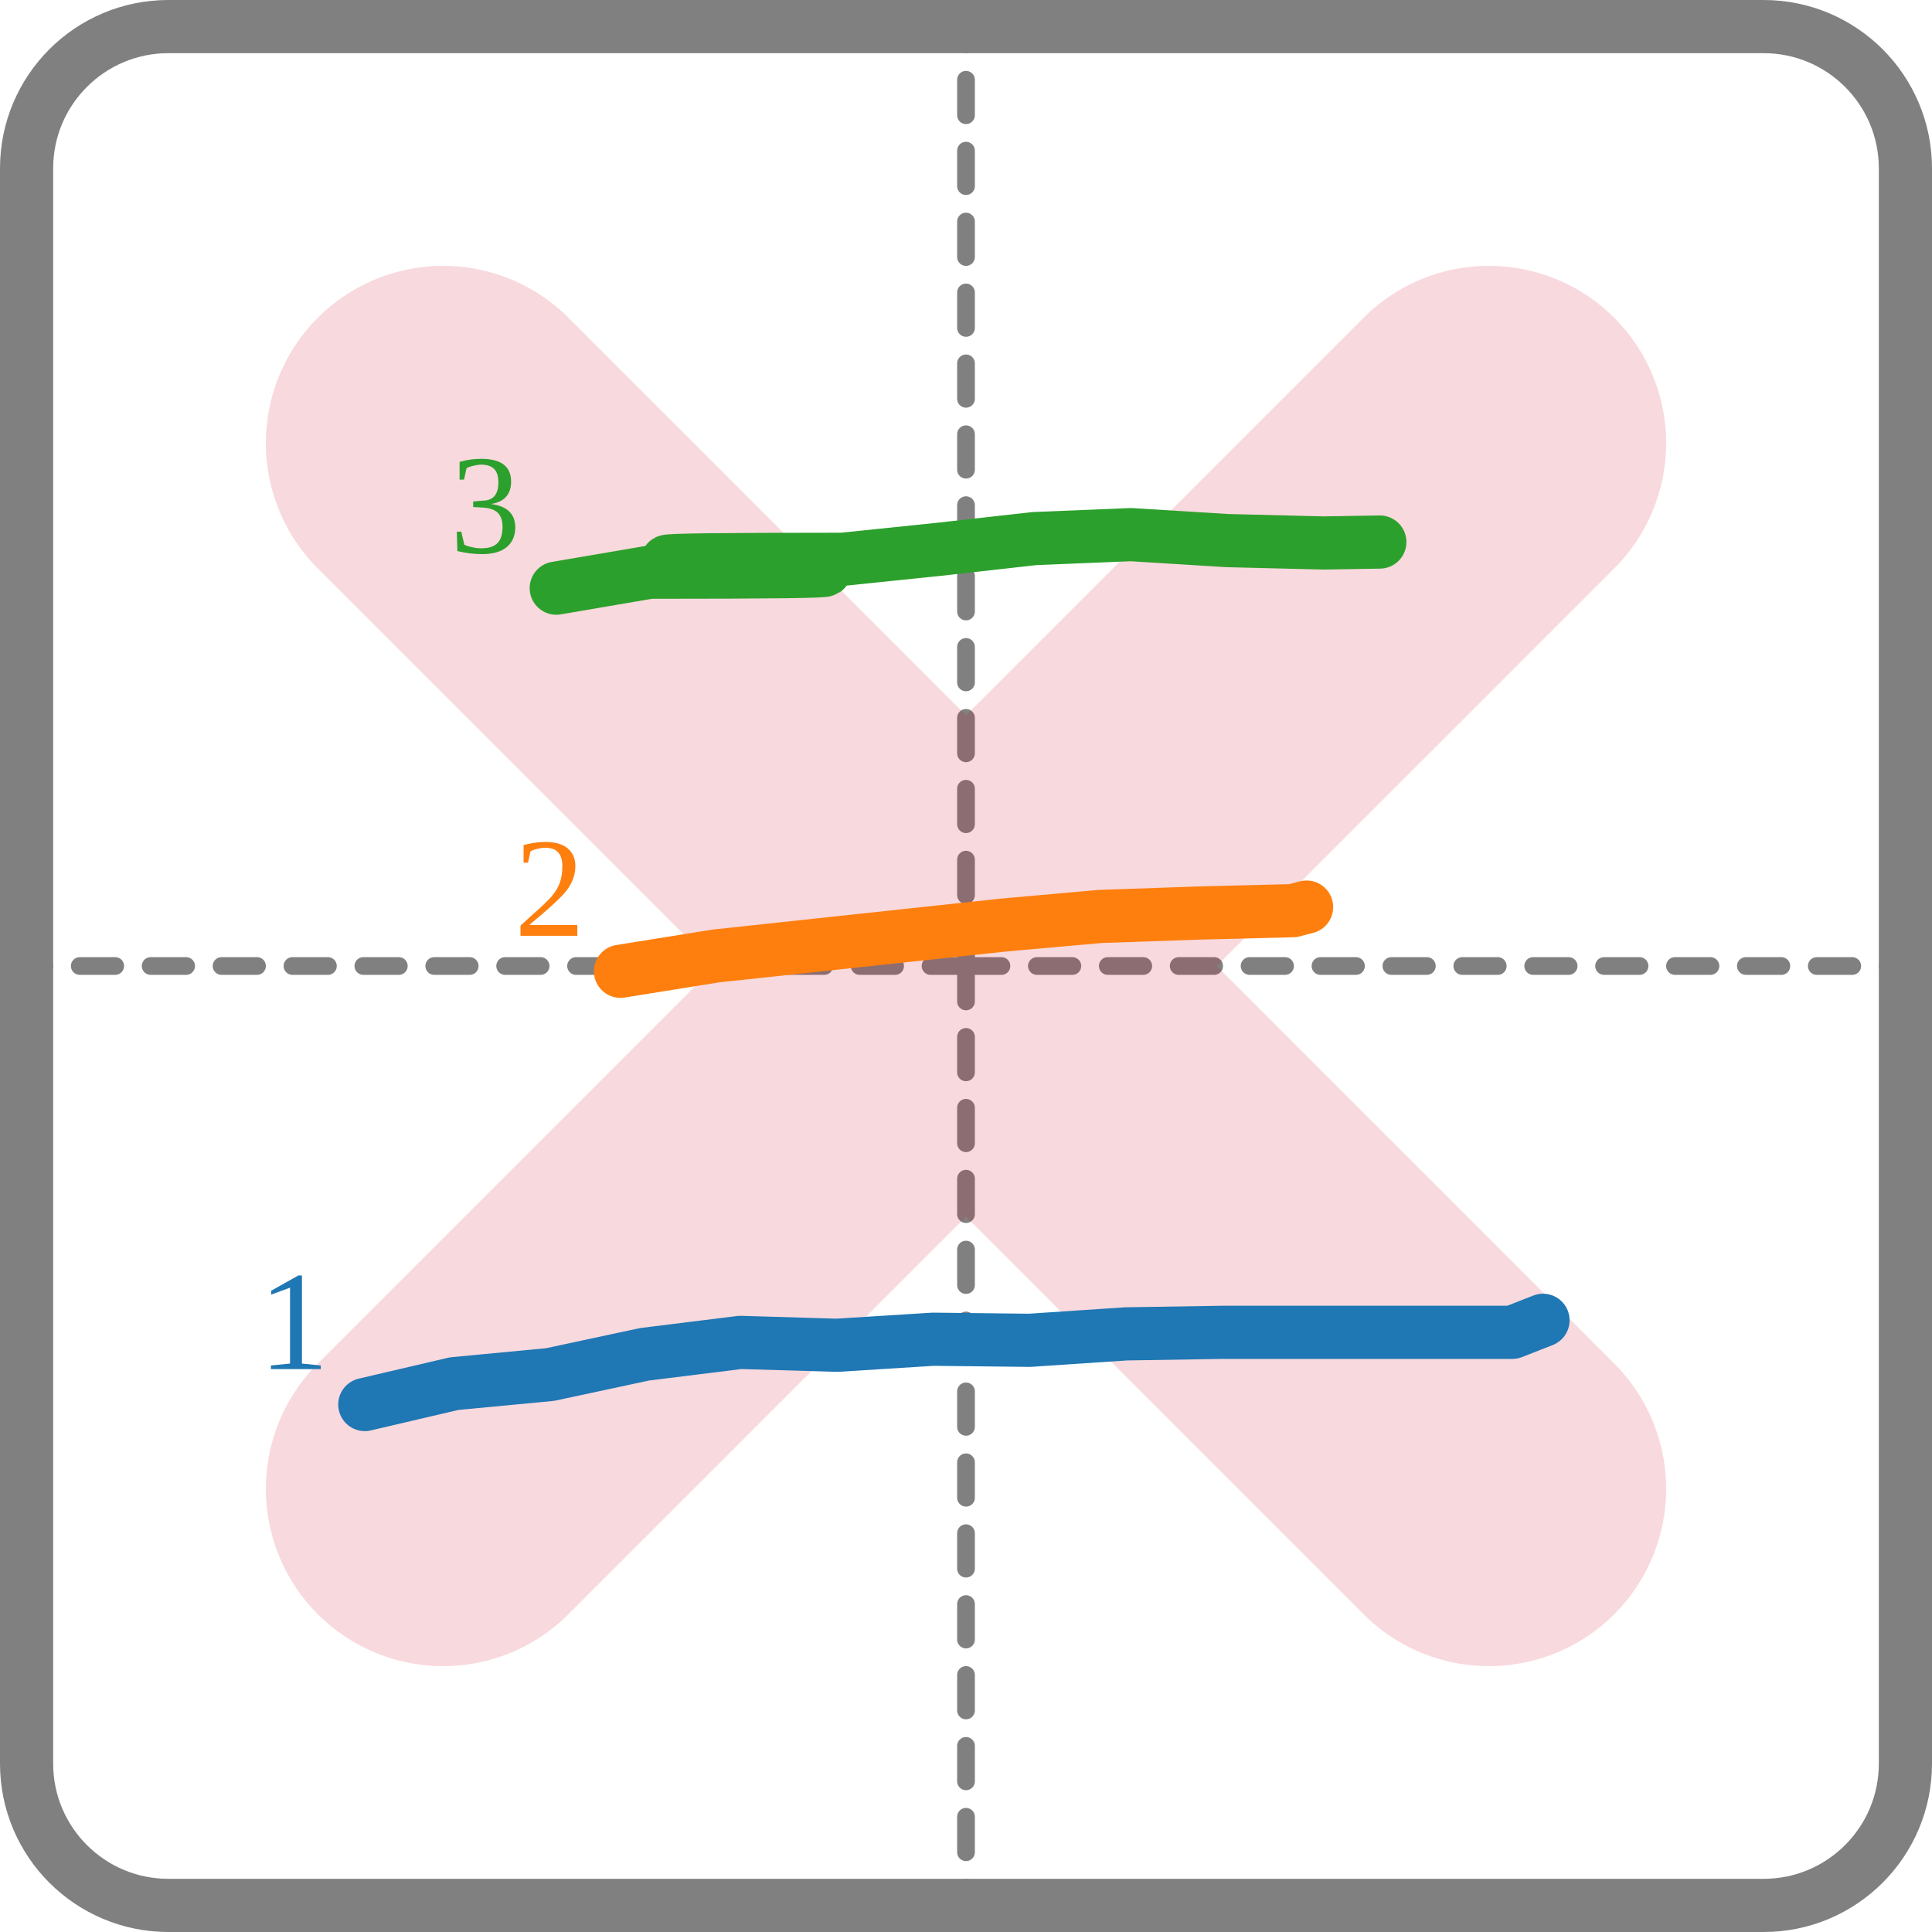
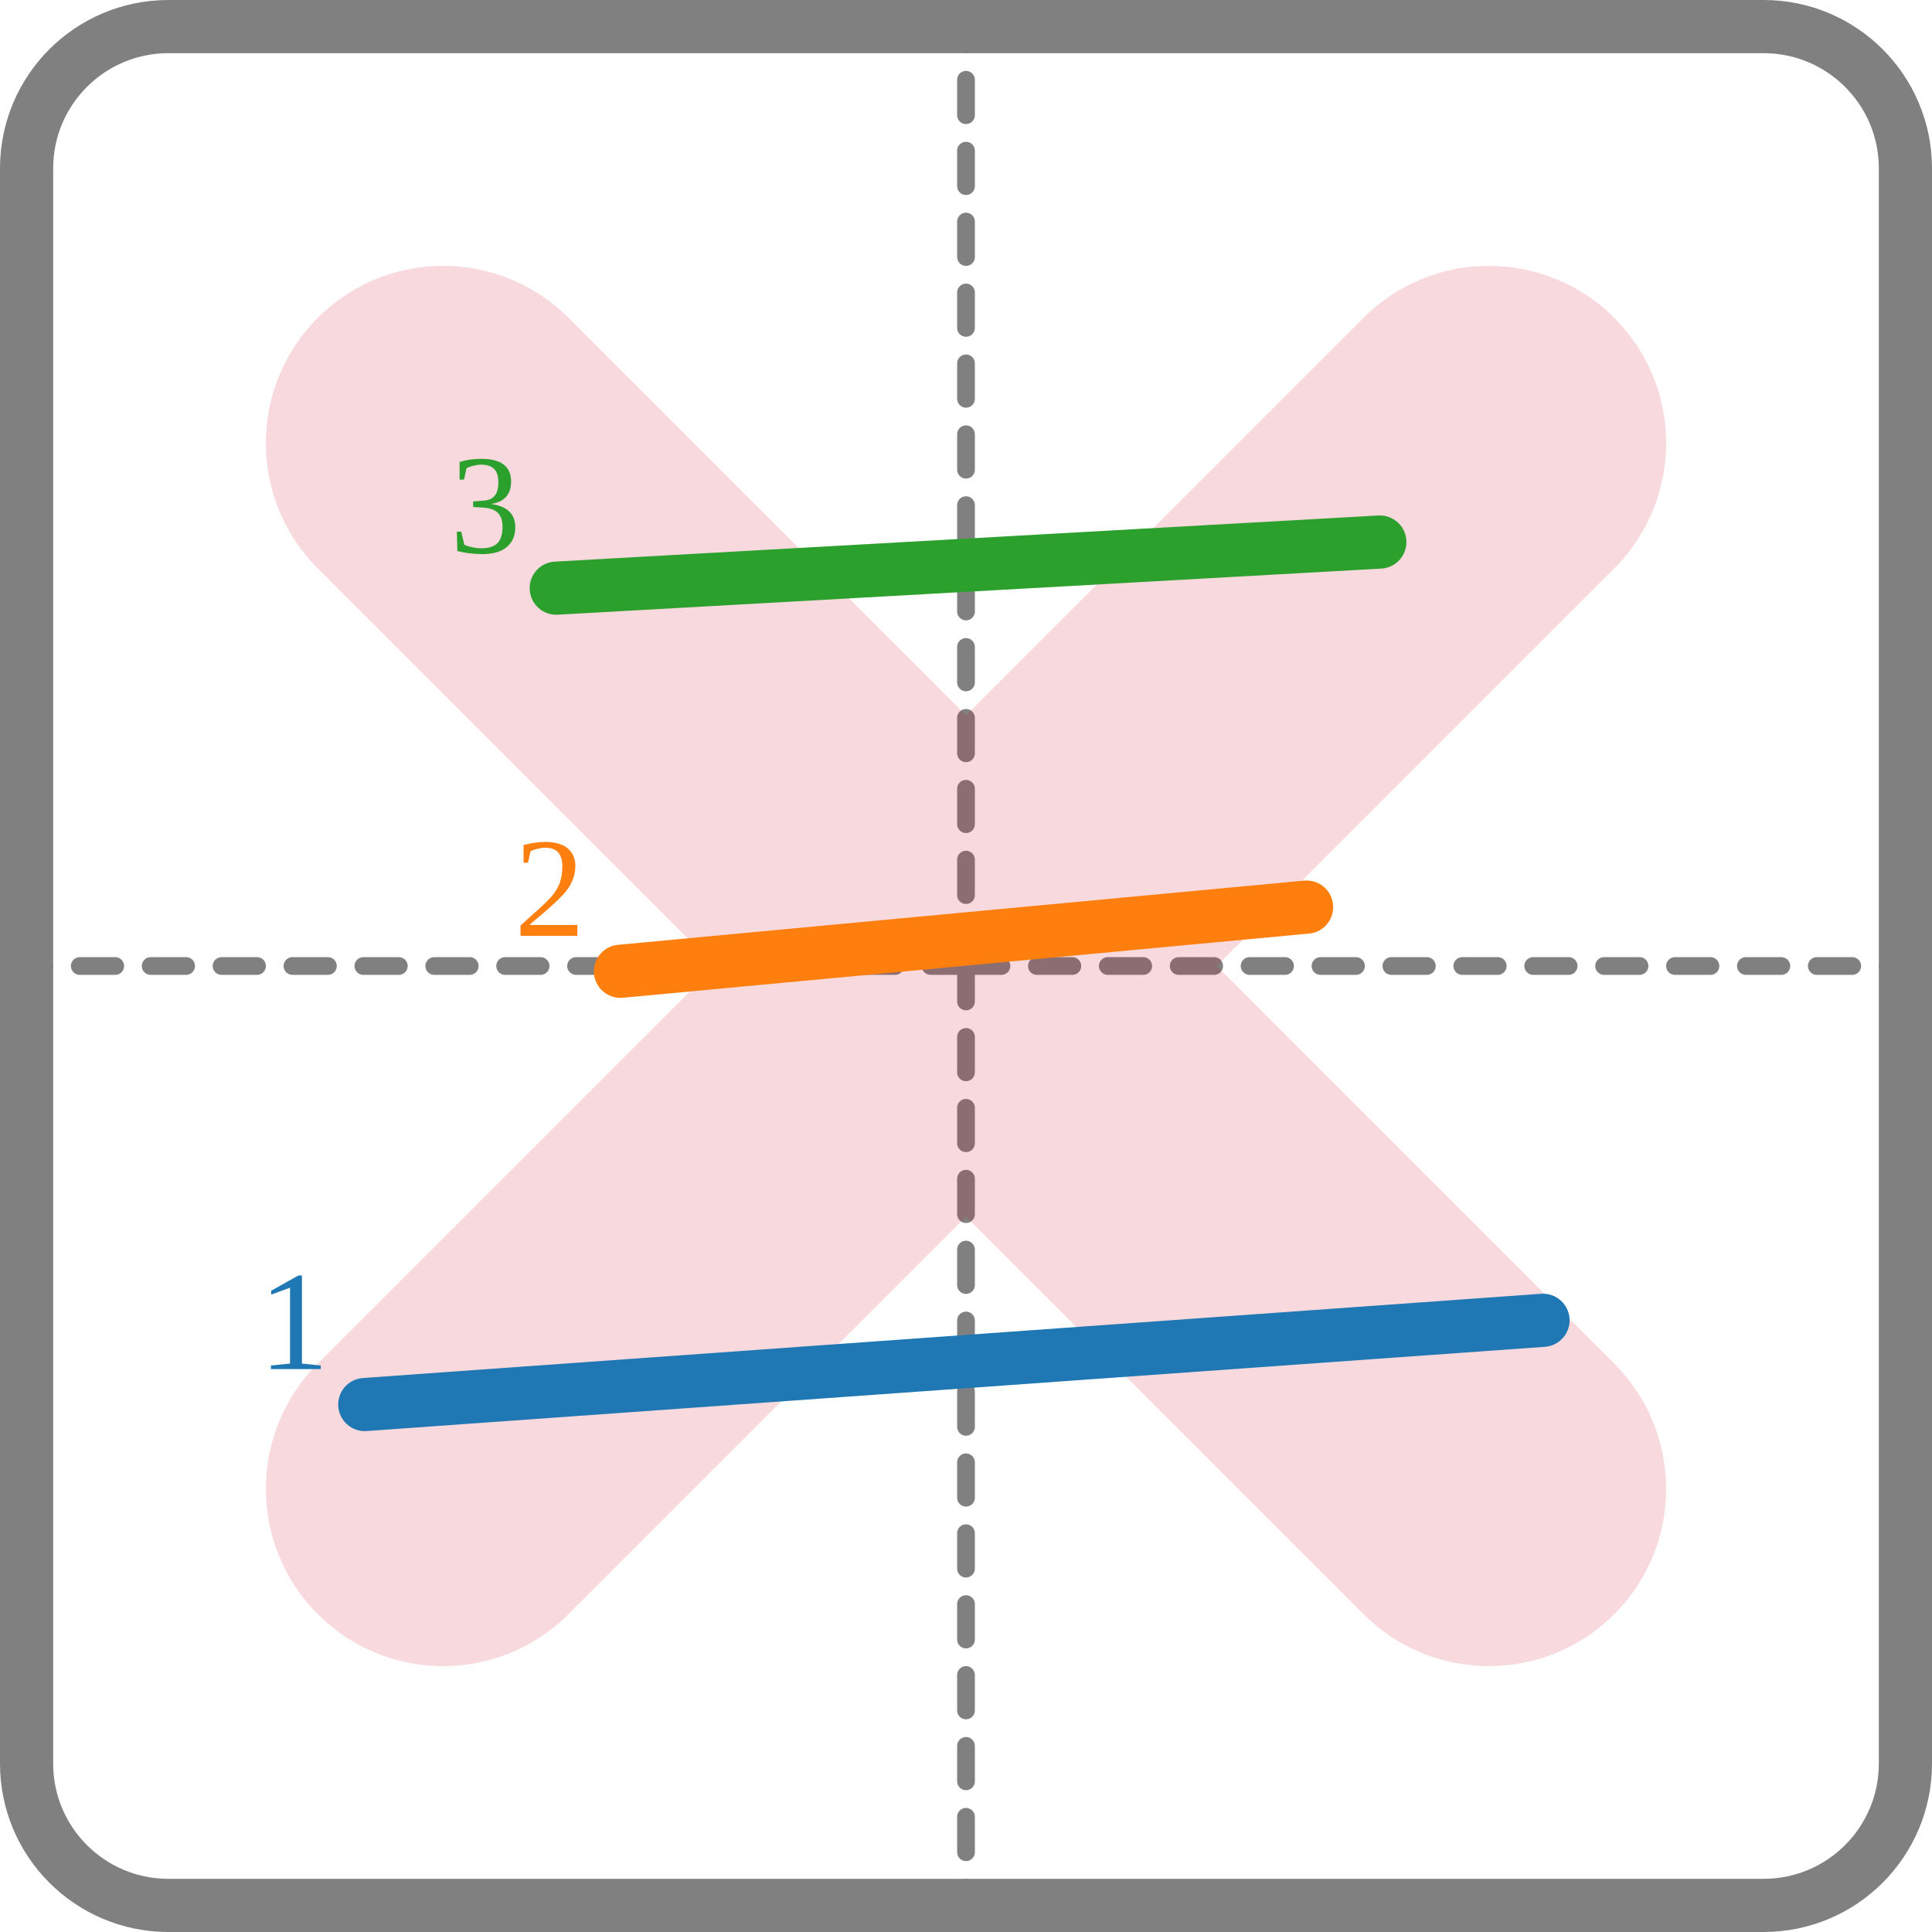
<svg xmlns="http://www.w3.org/2000/svg" height="109" viewBox="0 0 109 109" width="109">
  <rect fill="none" height="106" rx="8" ry="8" stroke="gray" stroke-linejoin="miter" stroke-width="3" width="106" x="1.5" y="1.5" />
  <line stroke="gray" stroke-dasharray="2,2" stroke-linecap="round" stroke-width="1" x1="54.5" x2="109" y1="54.5" y2="54.5" />
  <line stroke="gray" stroke-dasharray="2,2" stroke-linecap="round" stroke-width="1" x1="54.5" x2="0" y1="54.5" y2="54.5" />
  <line stroke="gray" stroke-dasharray="2,2" stroke-linecap="round" stroke-width="1" x1="54.5" x2="54.5" y1="54.5" y2="0" />
  <line stroke="gray" stroke-dasharray="2,2" stroke-linecap="round" stroke-width="1" x1="54.5" x2="54.5" y1="54.5" y2="109" />
  <path d="M25,25 L84,84 M84,25 L25,84" fill="none" opacity="0.15" stroke="#D0021B" stroke-linecap="round" stroke-width="20" />
-   <path d="M20.582,79.241 L25.62,78.063 L31.037,77.549 L36.366,76.407 L41.768,75.736 L47.216,75.898 L52.641,75.557 L58.087,75.618 L63.524,75.255 L68.971,75.168 C71.209,75.168 73.447,75.168 75.685,75.168 C78.897,75.168 82.109,75.168 85.321,75.168 L87.053,74.489" fill="none" stroke="#1f77b4" stroke-linecap="round" stroke-linejoin="round" stroke-width="3" />
+   <path d="M20.582,79.241 C42.739,77.657 64.896,76.073 87.053,74.489" fill="none" stroke="#1f77b4" stroke-linecap="round" stroke-linejoin="round" stroke-width="3" />
  <text fill="#1f77b4" font-size="8" text-anchor="end" x="18.582" y="77.241">
1
</text>
-   <path d="M35.007,54.798 L40.381,53.935 C40.381,53.935 40.381,53.935 47.056,53.217 C50.25,52.874 53.443,52.531 56.637,52.188 L62.065,51.705 L67.507,51.516 L72.94,51.378 L73.715,51.177" fill="none" stroke="#ff7f0e" stroke-linecap="round" stroke-linejoin="round" stroke-width="3" />
+   <path d="M35.007,54.798 C47.91,53.591 60.812,52.384 73.715,51.177" fill="none" stroke="#ff7f0e" stroke-linecap="round" stroke-linejoin="round" stroke-width="3" />
  <text fill="#ff7f0e" font-size="8" text-anchor="end" x="33.007" y="52.798">
2
</text>
-   <path d="M31.383,33.183 L36.651,32.283 C65.783,32.283 18.395,31.555 47.527,31.555 L52.947,30.994 L58.363,30.386 L63.804,30.163 L69.234,30.499 L74.674,30.634 L77.847,30.581" fill="none" stroke="#2ca02c" stroke-linecap="round" stroke-linejoin="round" stroke-width="3" />
+   <path d="M31.383,33.183 C46.871,32.316 62.359,31.448 77.847,30.581" fill="none" stroke="#2ca02c" stroke-linecap="round" stroke-linejoin="round" stroke-width="3" />
  <text fill="#2ca02c" font-size="8" text-anchor="end" x="29.383" y="31.183">
3
</text>
</svg>
